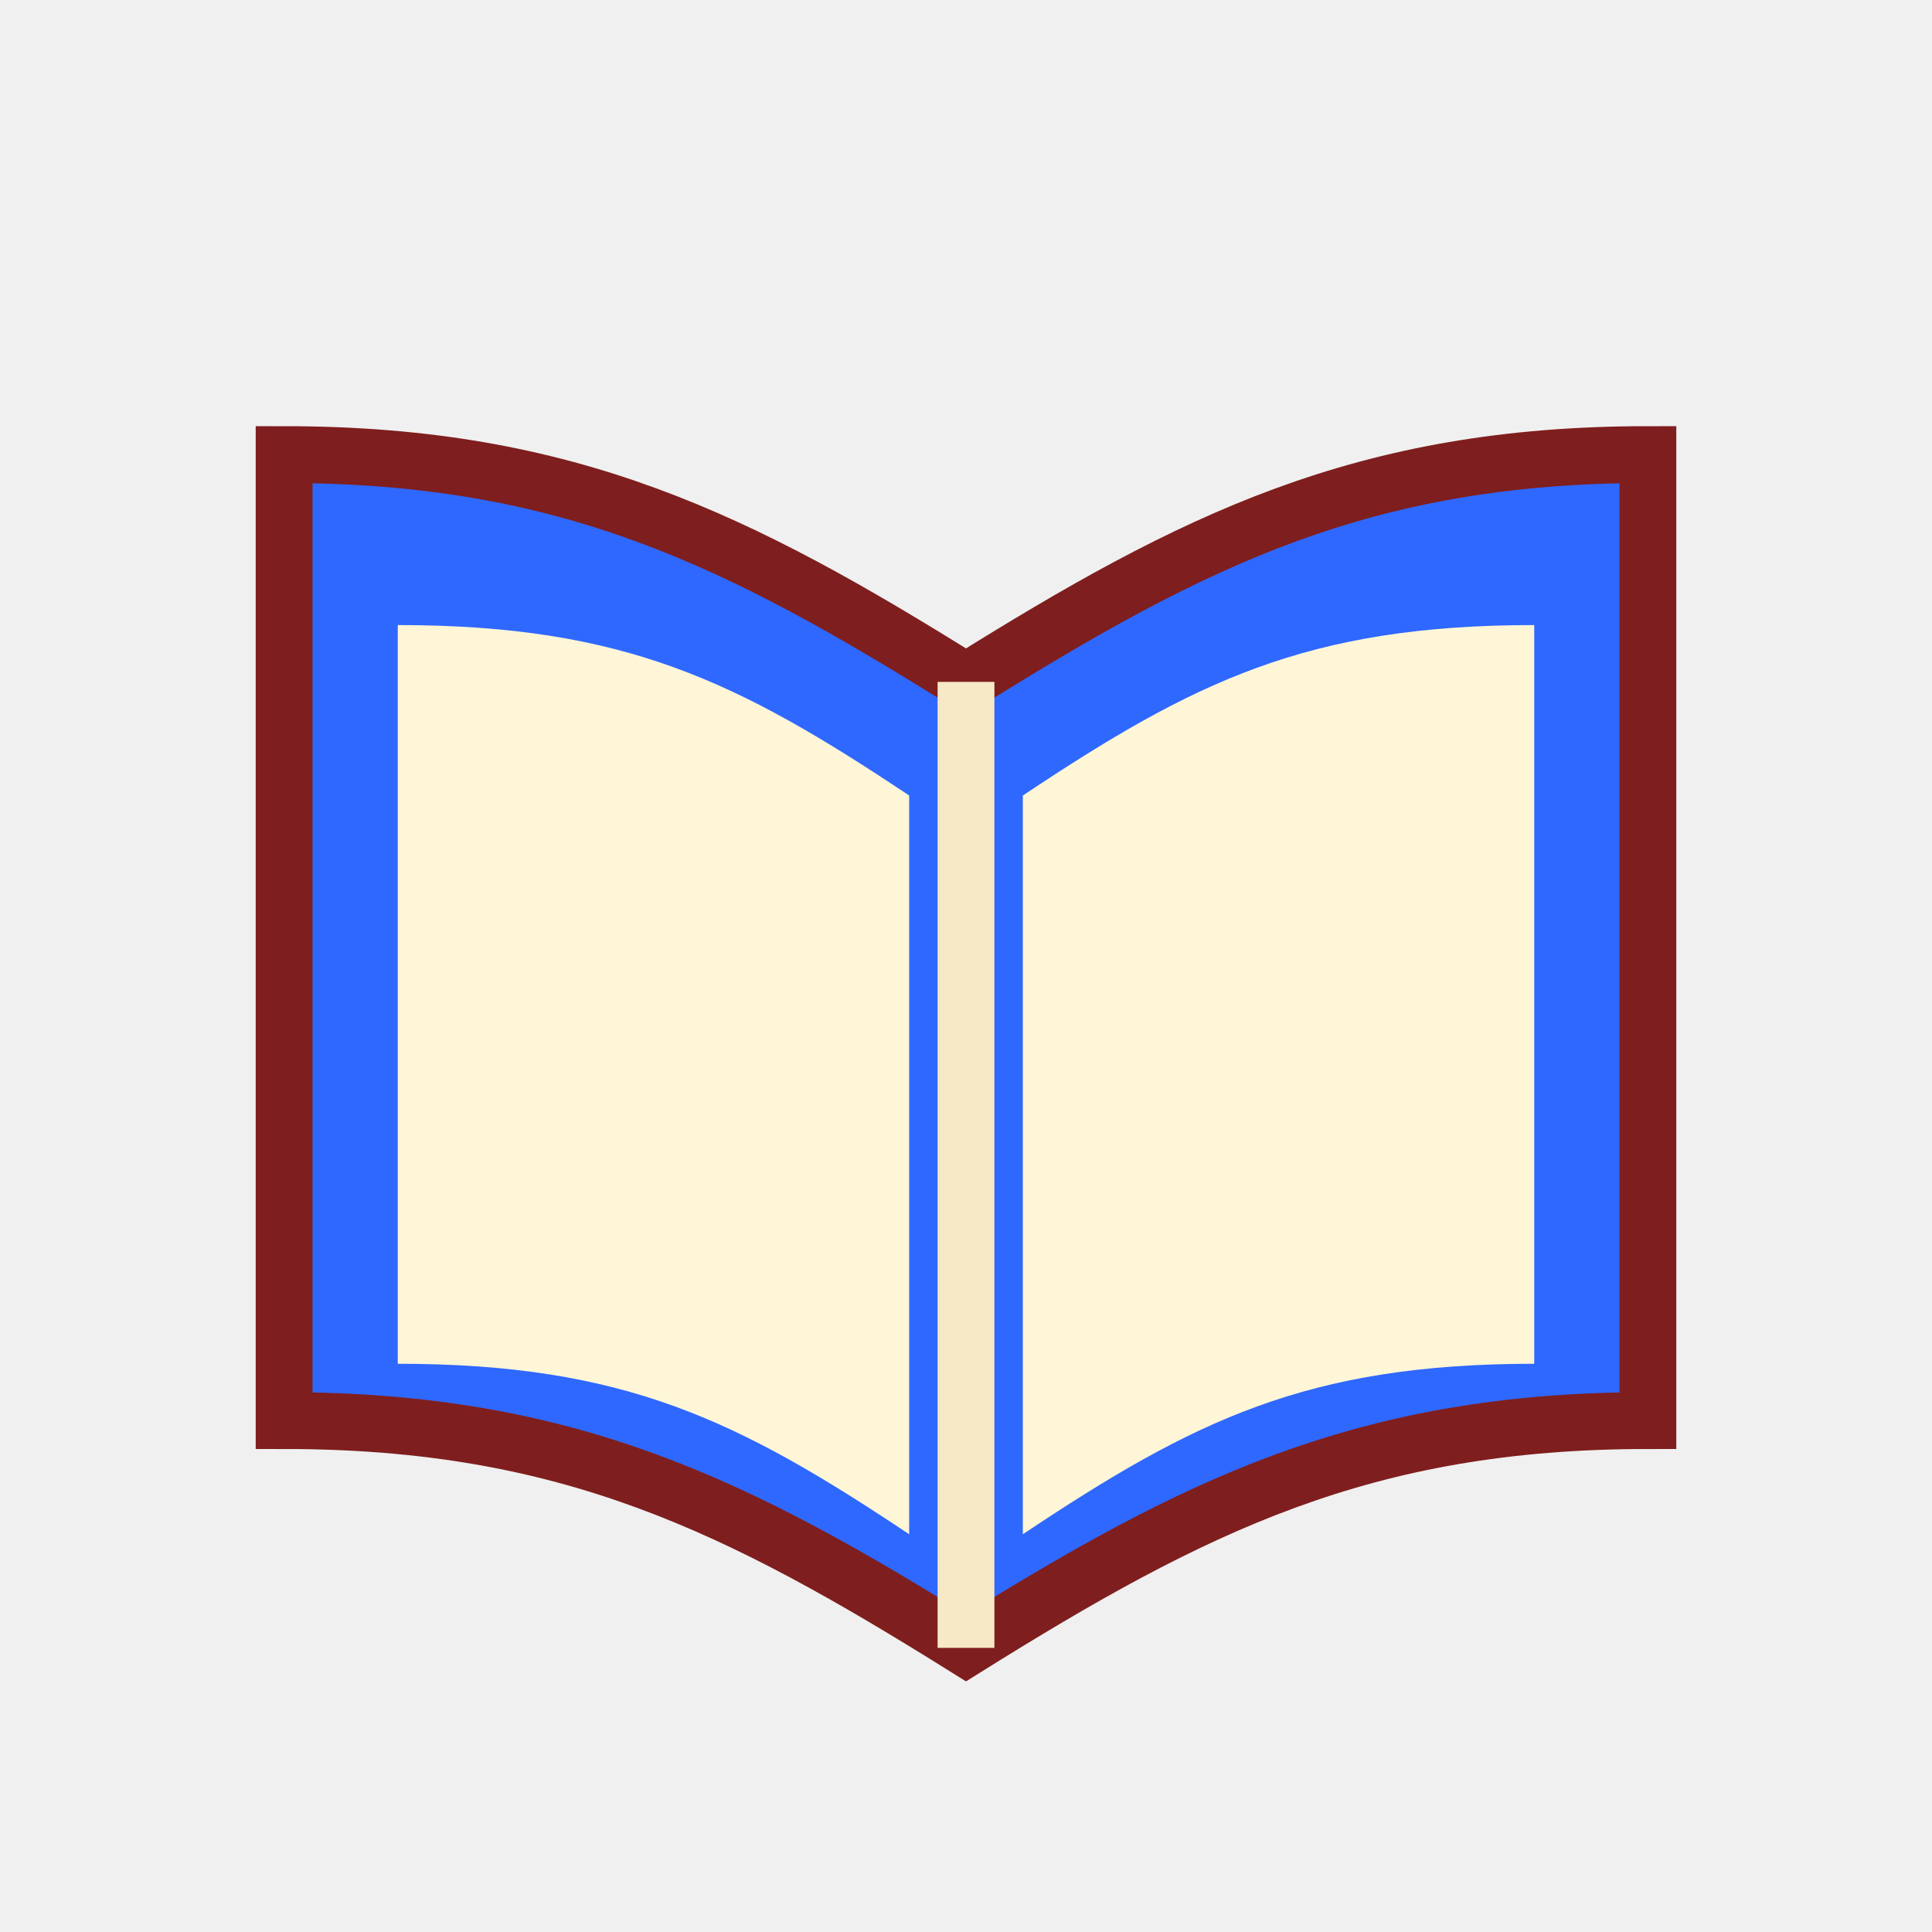
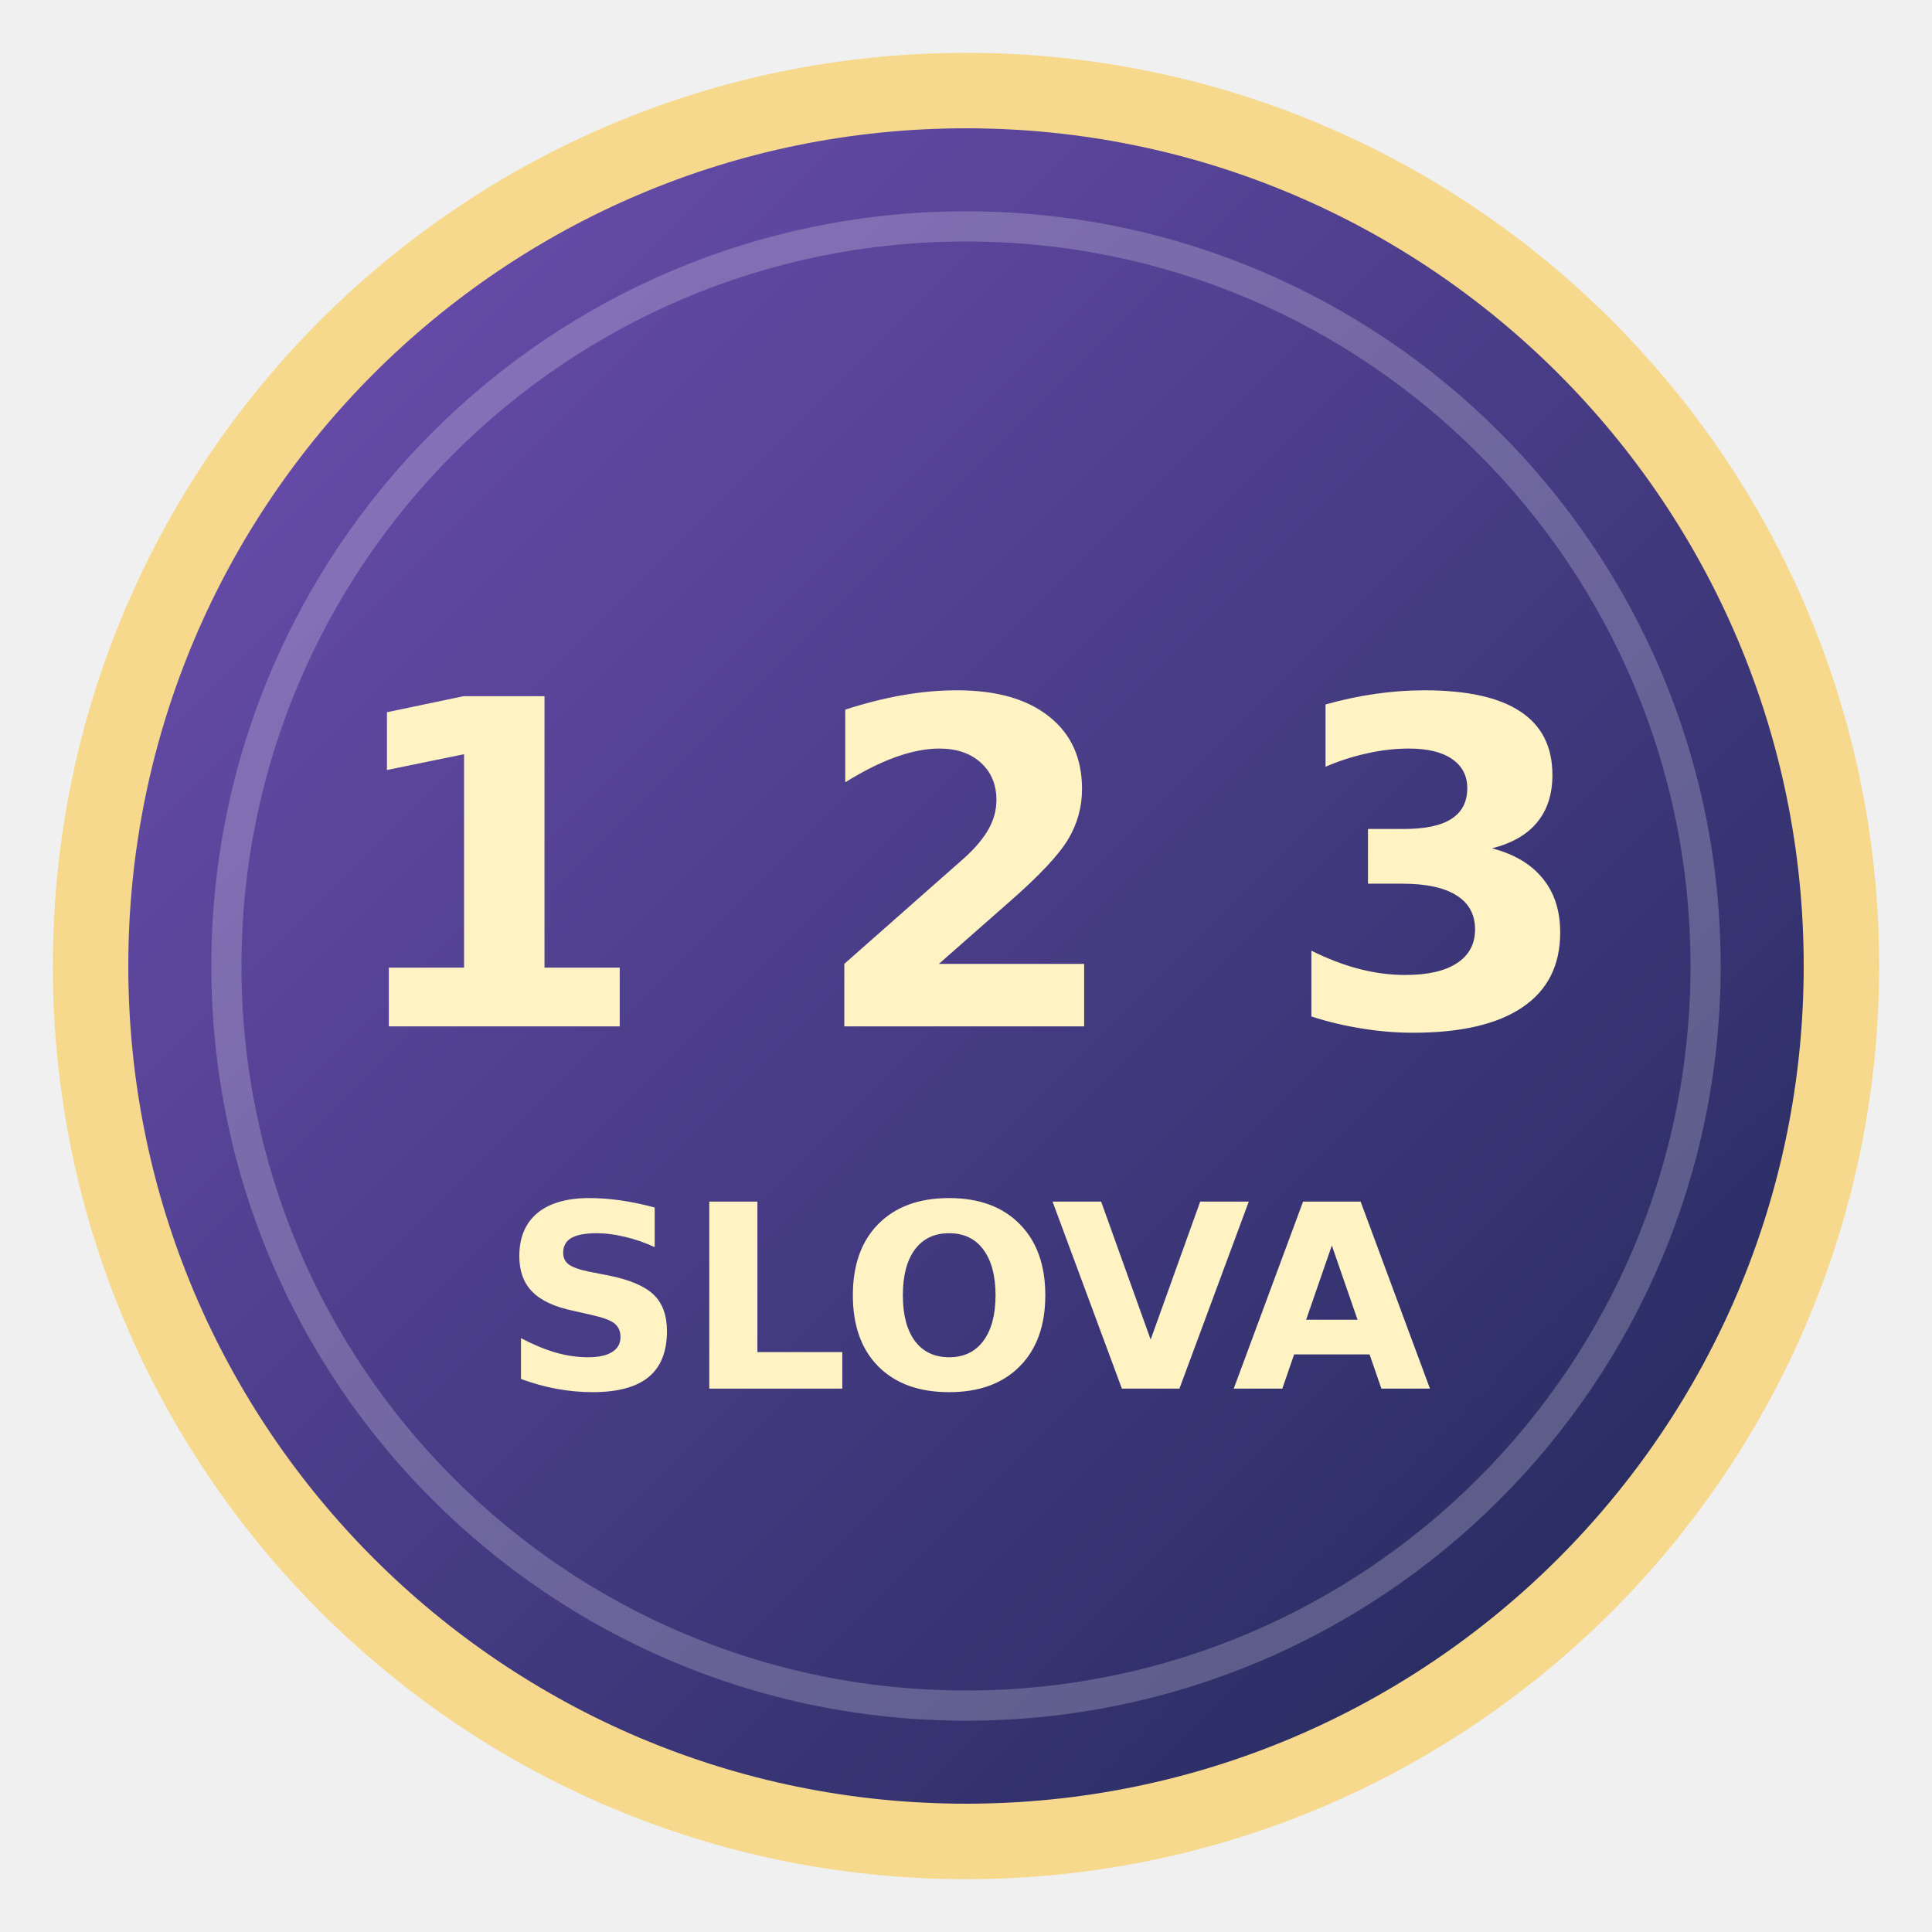
- <svg xmlns="http://www.w3.org/2000/svg" width="128" height="128" viewBox="0 0 68 68">
-   <path d="M10 16c10 0 16 3 24 8 8-5 14-8 24-8v34c-10 0-16 3-24 8-8-5-14-8-24-8V16z" fill="#2f68ff" stroke="#7f1e1e" stroke-width="2" />
-   <path d="M34 24v34" stroke="#f7e8c6" stroke-width="2" />
-   <path d="M14 22c8 0 12 2 18 6v26c-6-4-10-6-18-6V22z" fill="#fff6d7" />
-   <path d="M36 28c6-4 10-6 18-6v26c-8 0-12 2-18 6V28z" fill="#fff6d7" />
+ <svg xmlns="http://www.w3.org/2000/svg" width="128" height="128" viewBox="0 0 128 128">
+   <defs>
+     <linearGradient id="iconBG" x1="0" y1="0" x2="1" y2="1">
+       <stop stop-color="#7251b6" />
+       <stop offset="1" stop-color="#1d2755" />
+     </linearGradient>
+   </defs>
+   <circle cx="64" cy="64" r="58" fill="url(#iconBG)" stroke="#f6d98d" stroke-width="5" />
+   <circle cx="64" cy="64" r="49" fill="none" stroke="#ffffff" stroke-width="2" opacity=".22" />
+   <text x="64" y="68" font-family="DejaVu Sans,Arial,sans-serif" font-weight="900" font-size="30" fill="#fff3c3" text-anchor="middle">1 2 3</text>
+   <text x="64" y="92" font-family="DejaVu Sans,Arial,sans-serif" font-weight="900" font-size="17" fill="#fff3c3" text-anchor="middle">SLOVA</text>
</svg>
